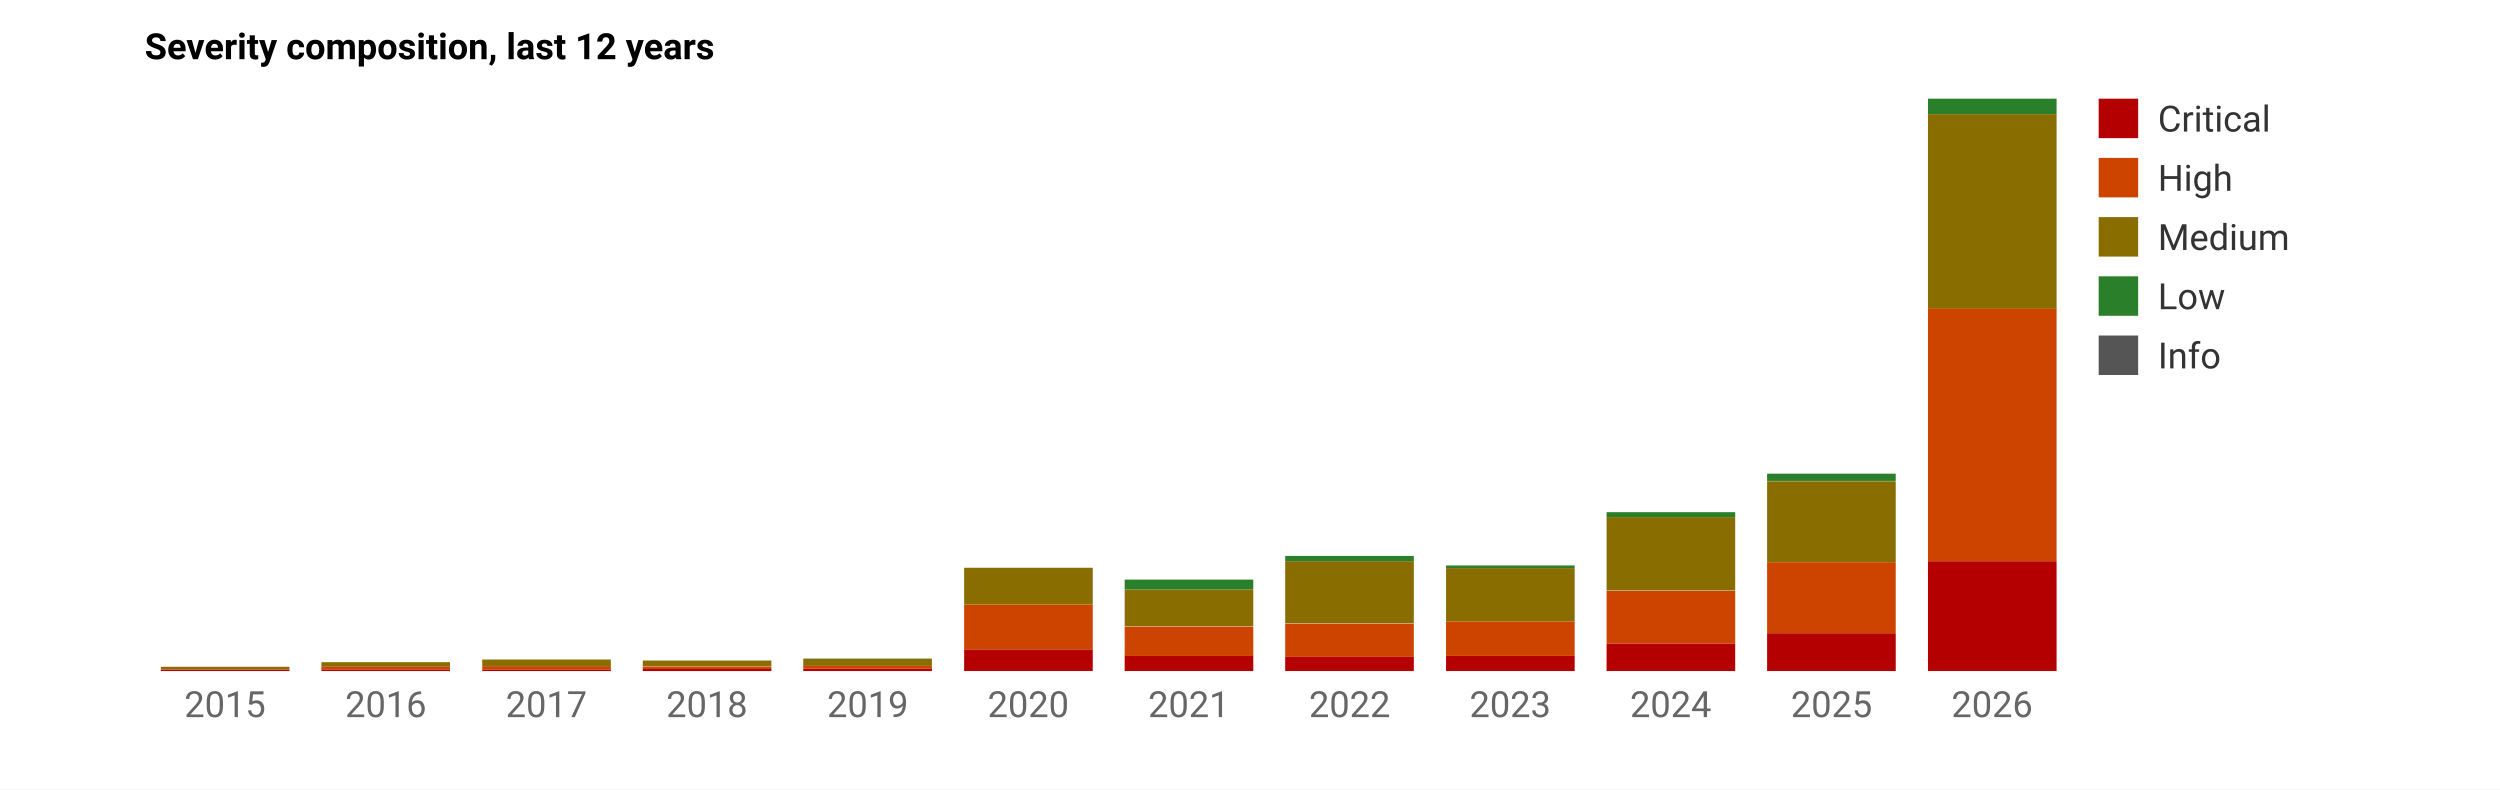
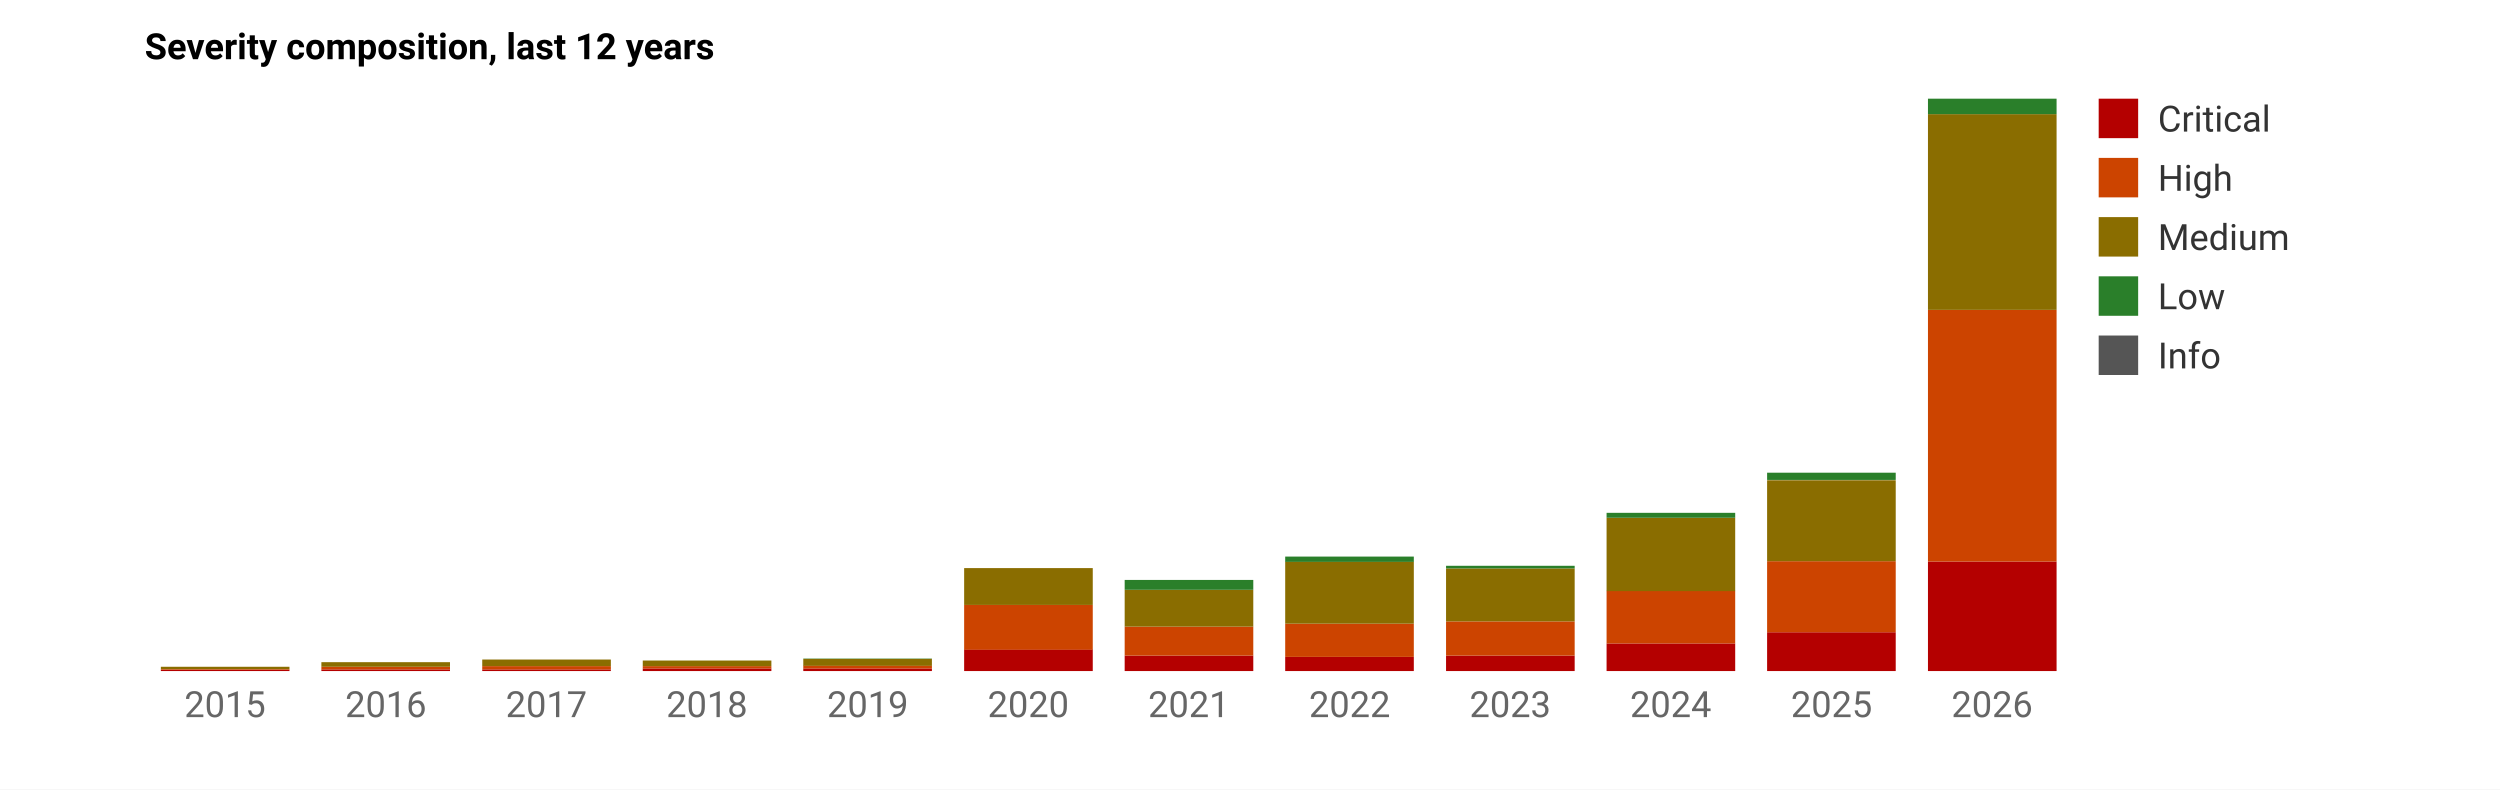
<svg xmlns="http://www.w3.org/2000/svg" viewBox="0 0 760 240" role="img" aria-label="Severity composition per year" font-family="system-ui,-apple-system,Segoe UI,Roboto,sans-serif" font-size="11">
  <rect x="0" y="0" width="100%" height="100%" fill="white" />
  <text x="44" y="18" font-weight="600">Severity composition, last 12 years</text>
  <rect x="48.9" y="203.6" width="39.1" height="0.4" fill="#b40000" />
  <rect x="48.9" y="203.4" width="39.1" height="0.2" fill="#cc4400" />
  <rect x="48.9" y="202.7" width="39.1" height="0.7" fill="#8a6d00" />
  <text x="68.4" y="218" text-anchor="middle" fill="#666">2015</text>
  <rect x="97.7" y="203.5" width="39.1" height="0.5" fill="#b40000" />
  <rect x="97.7" y="202.7" width="39.1" height="0.8" fill="#cc4400" />
  <rect x="97.7" y="201.3" width="39.1" height="1.4" fill="#8a6d00" />
  <text x="117.3" y="218" text-anchor="middle" fill="#666">2016</text>
  <rect x="146.6" y="203.5" width="39.1" height="0.5" fill="#b40000" />
  <rect x="146.6" y="202.5" width="39.1" height="1.0" fill="#cc4400" />
  <rect x="146.6" y="200.5" width="39.1" height="2.0" fill="#8a6d00" />
  <rect x="146.6" y="200.5" width="39.1" height="0.0" fill="#2a7f2a" />
  <text x="166.1" y="218" text-anchor="middle" fill="#666">2017</text>
-   <rect x="195.4" y="203.3" width="39.1" height="0.7" fill="#b40000" />
-   <rect x="195.4" y="202.6" width="39.1" height="0.8" fill="#cc4400" />
+   <rect x="195.4" y="203.2" width="39.1" height="0.8" fill="#b40000" />
+   <rect x="195.4" y="202.5" width="39.1" height="0.7" fill="#cc4400" />
  <rect x="195.4" y="200.8" width="39.1" height="1.7" fill="#8a6d00" />
  <text x="214.9" y="218" text-anchor="middle" fill="#666">2018</text>
  <rect x="244.2" y="203.2" width="39.1" height="0.8" fill="#b40000" />
  <rect x="244.2" y="202.3" width="39.1" height="0.9" fill="#cc4400" />
  <rect x="244.2" y="200.3" width="39.1" height="2.1" fill="#8a6d00" />
  <rect x="244.2" y="200.2" width="39.1" height="0.1" fill="#2a7f2a" />
  <text x="263.8" y="218" text-anchor="middle" fill="#666">2019</text>
  <rect x="293.1" y="197.4" width="39.1" height="6.6" fill="#b40000" />
-   <rect x="293.1" y="183.8" width="39.1" height="13.6" fill="#cc4400" />
-   <rect x="293.1" y="172.6" width="39.1" height="11.2" fill="#8a6d00" />
-   <rect x="293.1" y="172.6" width="39.1" height="0.0" fill="#2a7f2a" />
+   <rect x="293.1" y="183.9" width="39.1" height="13.6" fill="#cc4400" />
+   <rect x="293.1" y="172.7" width="39.1" height="11.2" fill="#8a6d00" />
+   <rect x="293.1" y="172.7" width="39.1" height="0.0" fill="#2a7f2a" />
  <text x="312.6" y="218" text-anchor="middle" fill="#666">2020</text>
  <rect x="341.9" y="199.3" width="39.1" height="4.7" fill="#b40000" />
-   <rect x="341.9" y="190.5" width="39.1" height="8.9" fill="#cc4400" />
-   <rect x="341.9" y="179.2" width="39.1" height="11.2" fill="#8a6d00" />
-   <rect x="341.9" y="176.2" width="39.1" height="3.0" fill="#2a7f2a" />
+   <rect x="341.9" y="190.5" width="39.1" height="8.8" fill="#cc4400" />
+   <rect x="341.9" y="179.3" width="39.1" height="11.2" fill="#8a6d00" />
+   <rect x="341.9" y="176.3" width="39.1" height="3.0" fill="#2a7f2a" />
  <text x="361.4" y="218" text-anchor="middle" fill="#666">2021</text>
  <rect x="390.7" y="199.7" width="39.1" height="4.3" fill="#b40000" />
  <rect x="390.7" y="189.6" width="39.1" height="10.1" fill="#cc4400" />
-   <rect x="390.7" y="170.6" width="39.1" height="18.9" fill="#8a6d00" />
-   <rect x="390.7" y="169.0" width="39.1" height="1.6" fill="#2a7f2a" />
+   <rect x="390.7" y="170.7" width="39.1" height="18.9" fill="#8a6d00" />
+   <rect x="390.7" y="169.2" width="39.1" height="1.6" fill="#2a7f2a" />
  <text x="410.3" y="218" text-anchor="middle" fill="#666">2022</text>
-   <rect x="439.6" y="199.4" width="39.1" height="4.6" fill="#b40000" />
-   <rect x="439.6" y="188.9" width="39.1" height="10.5" fill="#cc4400" />
-   <rect x="439.6" y="172.7" width="39.1" height="16.2" fill="#8a6d00" />
-   <rect x="439.6" y="171.9" width="39.1" height="0.8" fill="#2a7f2a" />
+   <rect x="439.6" y="199.3" width="39.1" height="4.7" fill="#b40000" />
+   <rect x="439.6" y="188.9" width="39.1" height="10.4" fill="#cc4400" />
+   <rect x="439.6" y="172.8" width="39.1" height="16.1" fill="#8a6d00" />
+   <rect x="439.6" y="172.0" width="39.1" height="0.8" fill="#2a7f2a" />
  <text x="459.1" y="218" text-anchor="middle" fill="#666">2023</text>
  <rect x="488.4" y="195.6" width="39.1" height="8.4" fill="#b40000" />
  <rect x="488.4" y="179.6" width="39.1" height="16.0" fill="#cc4400" />
-   <rect x="488.4" y="157.2" width="39.1" height="22.3" fill="#8a6d00" />
-   <rect x="488.4" y="155.7" width="39.1" height="1.5" fill="#2a7f2a" />
+   <rect x="488.4" y="157.4" width="39.1" height="22.3" fill="#8a6d00" />
+   <rect x="488.4" y="155.9" width="39.1" height="1.5" fill="#2a7f2a" />
  <text x="507.9" y="218" text-anchor="middle" fill="#666">2024</text>
-   <rect x="537.2" y="192.5" width="39.1" height="11.5" fill="#b40000" />
-   <rect x="537.2" y="170.9" width="39.1" height="21.6" fill="#cc4400" />
-   <rect x="537.2" y="146.3" width="39.1" height="24.6" fill="#8a6d00" />
-   <rect x="537.2" y="144.0" width="39.1" height="2.2" fill="#2a7f2a" />
+   <rect x="537.2" y="192.2" width="39.1" height="11.8" fill="#b40000" />
+   <rect x="537.2" y="170.6" width="39.1" height="21.6" fill="#cc4400" />
+   <rect x="537.2" y="146.0" width="39.1" height="24.6" fill="#8a6d00" />
+   <rect x="537.2" y="143.7" width="39.1" height="2.2" fill="#2a7f2a" />
  <text x="556.8" y="218" text-anchor="middle" fill="#666">2025</text>
-   <rect x="586.1" y="170.6" width="39.1" height="33.4" fill="#b40000" />
-   <rect x="586.1" y="93.7" width="39.1" height="76.9" fill="#cc4400" />
-   <rect x="586.1" y="34.7" width="39.1" height="59.1" fill="#8a6d00" />
+   <rect x="586.1" y="170.7" width="39.1" height="33.3" fill="#b40000" />
+   <rect x="586.1" y="94.2" width="39.1" height="76.5" fill="#cc4400" />
+   <rect x="586.1" y="34.7" width="39.1" height="59.5" fill="#8a6d00" />
  <rect x="586.1" y="30.0" width="39.1" height="4.7" fill="#2a7f2a" />
  <text x="605.6" y="218" text-anchor="middle" fill="#666">2026</text>
  <rect x="638" y="30" width="12" height="12" fill="#b40000" />
  <text x="656" y="40" fill="#333">Critical</text>
  <rect x="638" y="48" width="12" height="12" fill="#cc4400" />
  <text x="656" y="58" fill="#333">High</text>
  <rect x="638" y="66" width="12" height="12" fill="#8a6d00" />
  <text x="656" y="76" fill="#333">Medium</text>
  <rect x="638" y="84" width="12" height="12" fill="#2a7f2a" />
  <text x="656" y="94" fill="#333">Low</text>
  <rect x="638" y="102" width="12" height="12" fill="#555555" />
  <text x="656" y="112" fill="#333">Info</text>
</svg>
